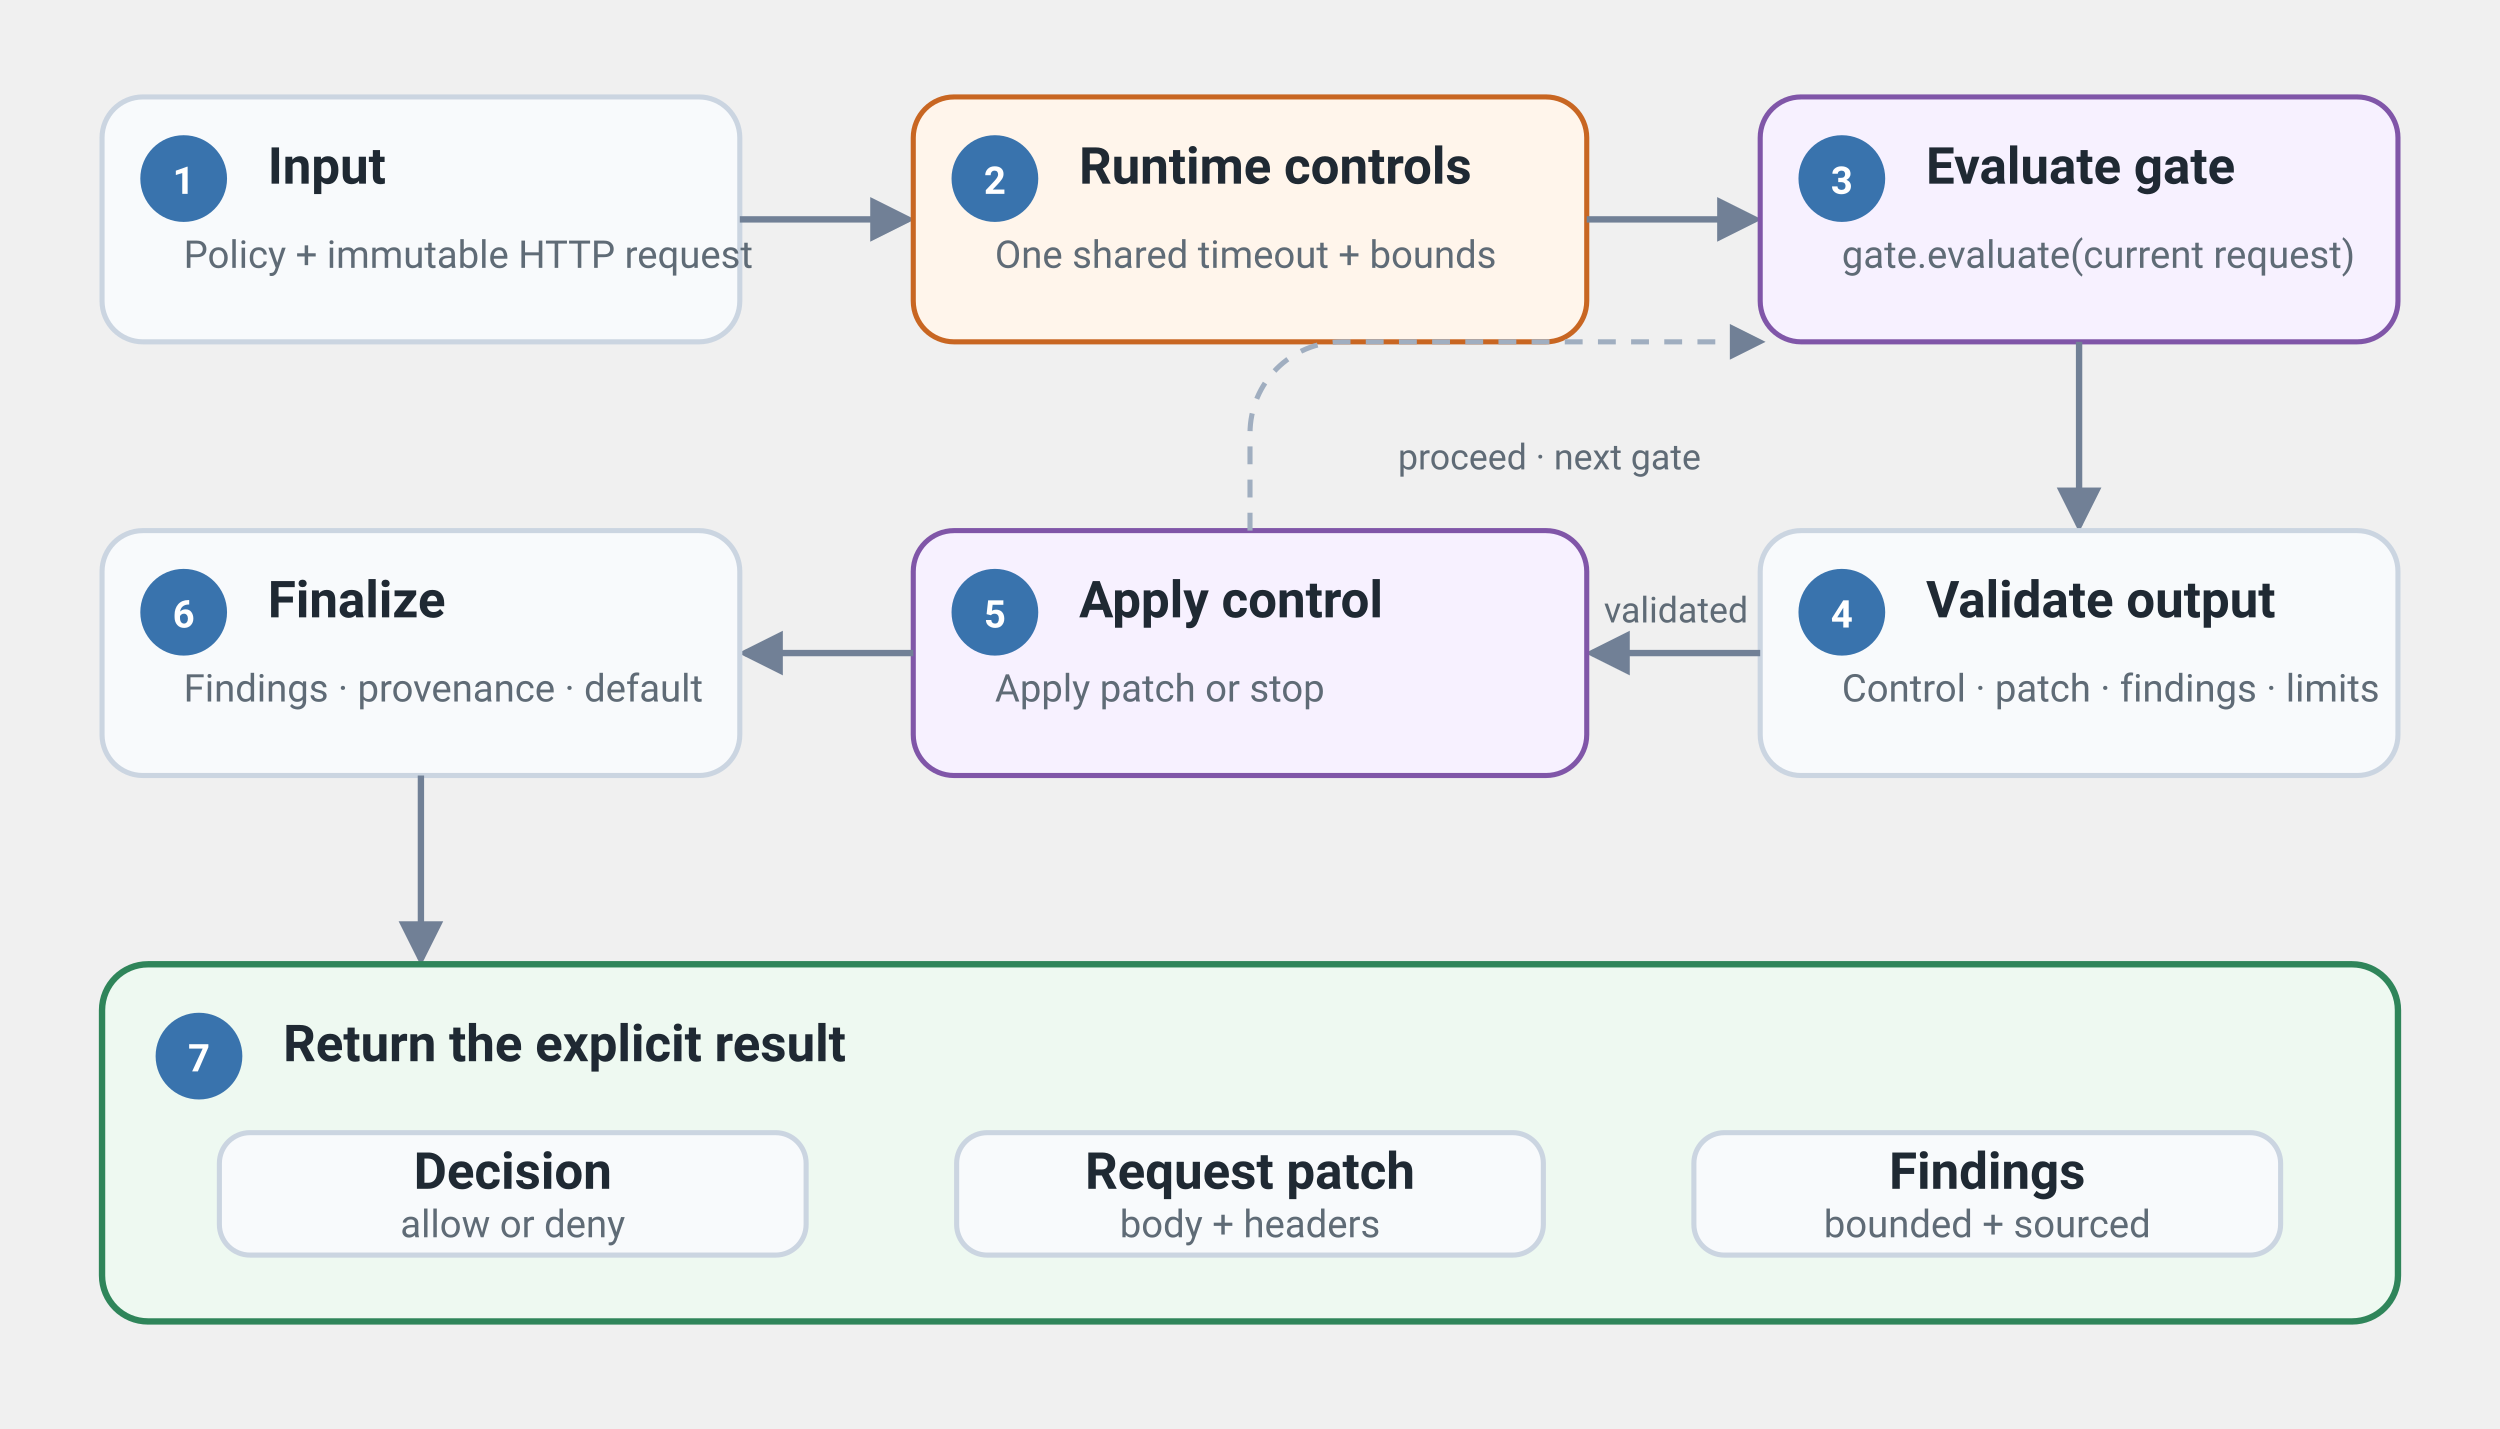
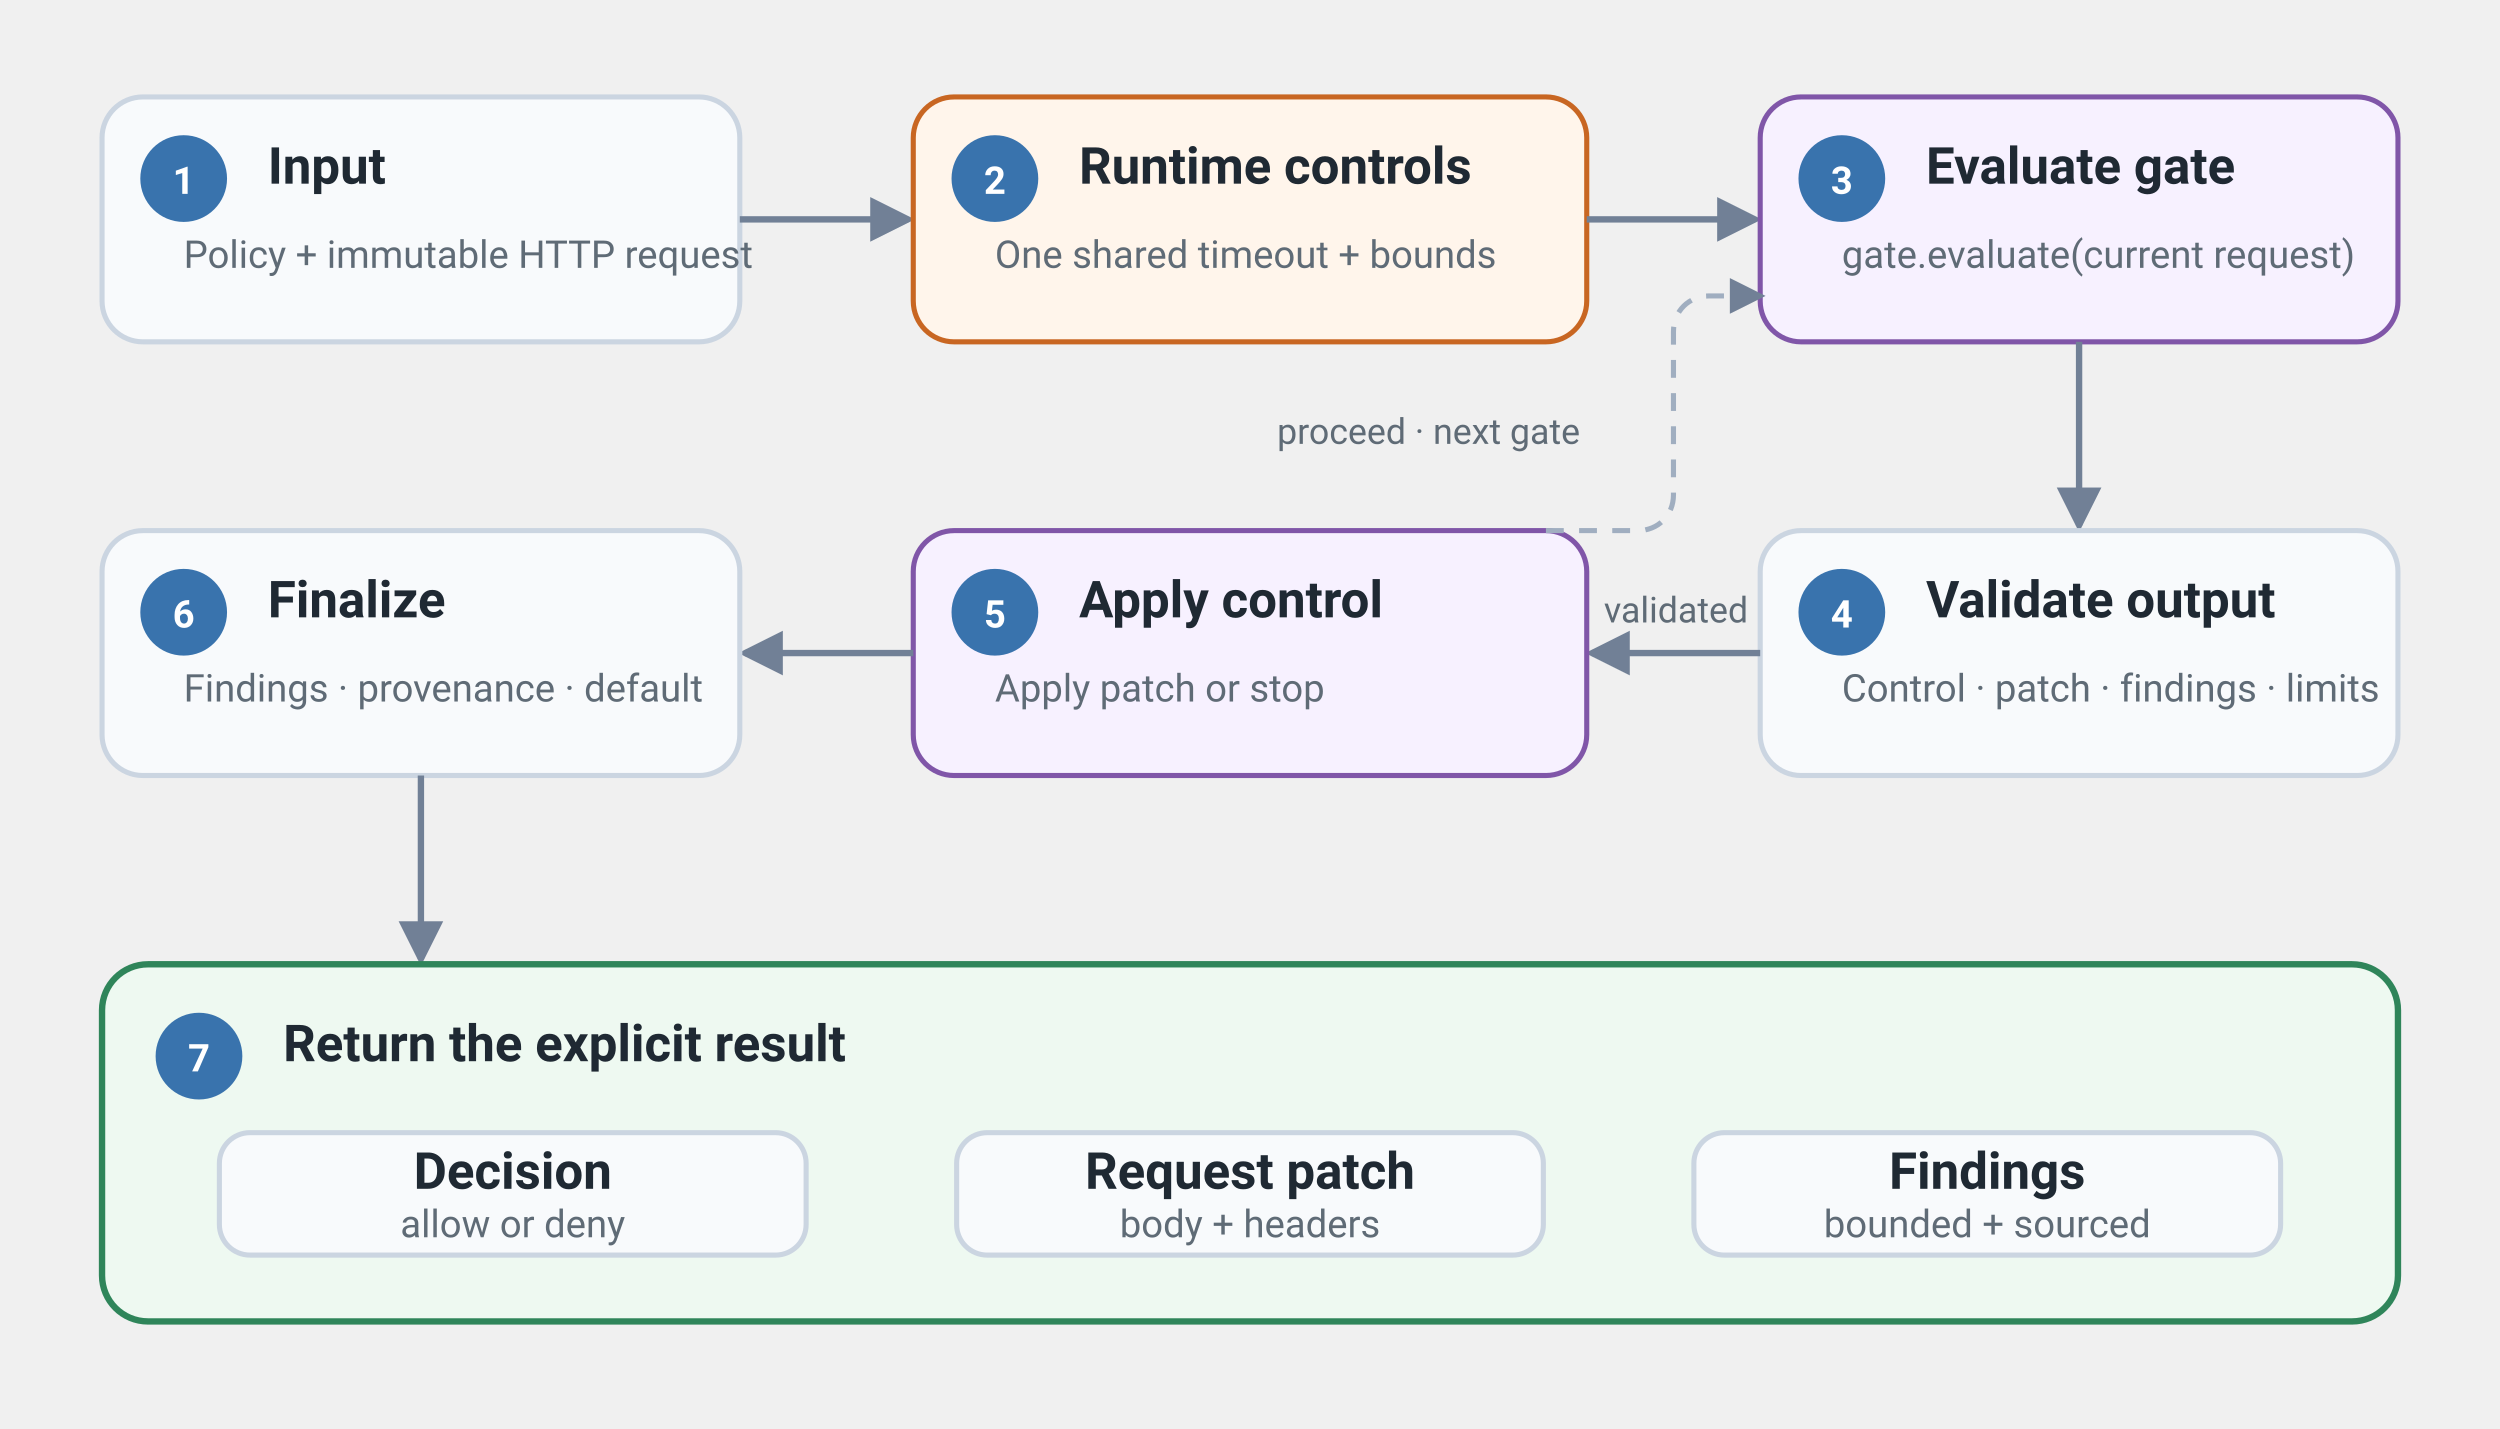
<svg xmlns="http://www.w3.org/2000/svg" viewBox="0 0 980 560" role="img" aria-labelledby="title description">
  <defs>
    <style>
      text{font-family:-apple-system,BlinkMacSystemFont,"Segoe UI",Roboto,Helvetica,Arial,sans-serif;fill:#1f2933}
      .card{fill:#f8fafc;stroke:#cbd5e1;stroke-width:2}
      .control{fill:#fff5eb;stroke:#c86622;stroke-width:2}
      .gate{fill:#f7f1ff;stroke:#8056a8;stroke-width:2}
      .result{fill:#eef9f1;stroke:#2f855a;stroke-width:2.5}
      .number{fill:#3973ad}
      .number-text{font-size:15px;font-weight:700;fill:#fff}
      .title{font-size:20px;font-weight:700}
      .subtitle{font-size:15px;fill:#5f6b76}
      .arrow{fill:none;stroke:#718096;stroke-width:2.5;marker-end:url(#arrow)}
      .arrow-head{fill:#718096}
      .loop{fill:none;stroke:#a0aec0;stroke-width:2;stroke-dasharray:7 6;marker-end:url(#arrow)}
      .arrow-label{font-size:14px;fill:#5f6b76}
      @media(prefers-color-scheme:dark){
        text{fill:#edf2f7}
        .card{fill:#182126;stroke:#52606d}
        .control{fill:#3a2819;stroke:#f6ad55}
        .gate{fill:#2d203a;stroke:#b794d4}
        .result{fill:#143126;stroke:#68d391}
        .number{fill:#4a89c2}
        .subtitle,.arrow-label{fill:#aeb8c5}
        .arrow{stroke:#8b98a5}
        .arrow-head{fill:#8b98a5}
        .loop{stroke:#71808e}
      }
    </style>
    <marker id="arrow" viewBox="0 0 10 10" refX="8.5" refY="5" markerWidth="7" markerHeight="7" orient="auto-start-reverse">
      <path d="M0 0 10 5 0 10Z" class="arrow-head" />
    </marker>
  </defs>
  <rect x="40" y="38" width="250" height="96" rx="16" class="card" />
  <circle cx="72" cy="70" r="17" class="number" />
  <text x="72" y="76" text-anchor="middle" class="number-text">1</text>
  <text x="105" y="72" class="title">Input</text>
  <text x="72" y="105" class="subtitle">Policy + immutable HTTP request</text>
  <path d="M290 86h66" class="arrow" />
  <rect x="358" y="38" width="264" height="96" rx="16" class="control" />
  <circle cx="390" cy="70" r="17" class="number" />
  <text x="390" y="76" text-anchor="middle" class="number-text">2</text>
  <text x="423" y="72" class="title">Runtime controls</text>
  <text x="390" y="105" class="subtitle">One shared timeout + bounds</text>
  <path d="M622 86h66" class="arrow" />
  <rect x="690" y="38" width="250" height="96" rx="16" class="gate" />
  <circle cx="722" cy="70" r="17" class="number" />
  <text x="722" y="76" text-anchor="middle" class="number-text">3</text>
  <text x="755" y="72" class="title">Evaluate gate</text>
  <text x="722" y="105" class="subtitle">gate.evaluate(current request)</text>
  <path d="M815 134v72" class="arrow" />
  <rect x="690" y="208" width="250" height="96" rx="16" class="card" />
  <circle cx="722" cy="240" r="17" class="number" />
  <text x="722" y="246" text-anchor="middle" class="number-text">4</text>
  <text x="755" y="242" class="title">Validate output</text>
  <text x="722" y="275" class="subtitle">Control · patch · findings · limits</text>
  <path d="M690 256h-66" class="arrow" />
  <text x="657" y="244" text-anchor="middle" class="arrow-label">validated</text>
  <rect x="358" y="208" width="264" height="96" rx="16" class="gate" />
  <circle cx="390" cy="240" r="17" class="number" />
  <text x="390" y="246" text-anchor="middle" class="number-text">5</text>
  <text x="423" y="242" class="title">Apply control</text>
  <text x="390" y="275" class="subtitle">Apply patch or stop</text>
  <path d="M358 256h-66" class="arrow" />
  <rect x="40" y="208" width="250" height="96" rx="16" class="card" />
  <circle cx="72" cy="240" r="17" class="number" />
  <text x="72" y="246" text-anchor="middle" class="number-text">6</text>
  <text x="105" y="242" class="title">Finalize</text>
  <text x="72" y="275" class="subtitle">Findings · provenance · default</text>
  <path d="M165 304v72" class="arrow" />
  <rect x="40" y="378" width="900" height="140" rx="18" class="result" />
  <circle cx="78" cy="414" r="17" class="number" />
  <text x="78" y="420" text-anchor="middle" class="number-text">7</text>
  <text x="111" y="416" class="title">Return the explicit result</text>
  <rect x="86" y="444" width="230" height="48" rx="12" class="card" />
  <text x="201" y="466" text-anchor="middle" class="title">Decision</text>
  <text x="201" y="485" text-anchor="middle" class="subtitle">allow or deny</text>
  <rect x="375" y="444" width="230" height="48" rx="12" class="card" />
  <text x="490" y="466" text-anchor="middle" class="title">Request patch</text>
  <text x="490" y="485" text-anchor="middle" class="subtitle">body + headers</text>
  <rect x="664" y="444" width="230" height="48" rx="12" class="card" />
  <text x="779" y="466" text-anchor="middle" class="title">Findings</text>
  <text x="779" y="485" text-anchor="middle" class="subtitle">bounded + sourced</text>
-   <path d="M490 208v-38c0-20 16-36 36-36h164" class="loop" />
-   <text x="548" y="184" class="arrow-label">proceed · next gate</text>
+   <path d="M606 208h36c8 0 14-6 14-14v-64c0-8 6-14 14-14h20" class="loop" />
+   <text x="560" y="174" text-anchor="middle" class="arrow-label">proceed · next gate</text>
</svg>
